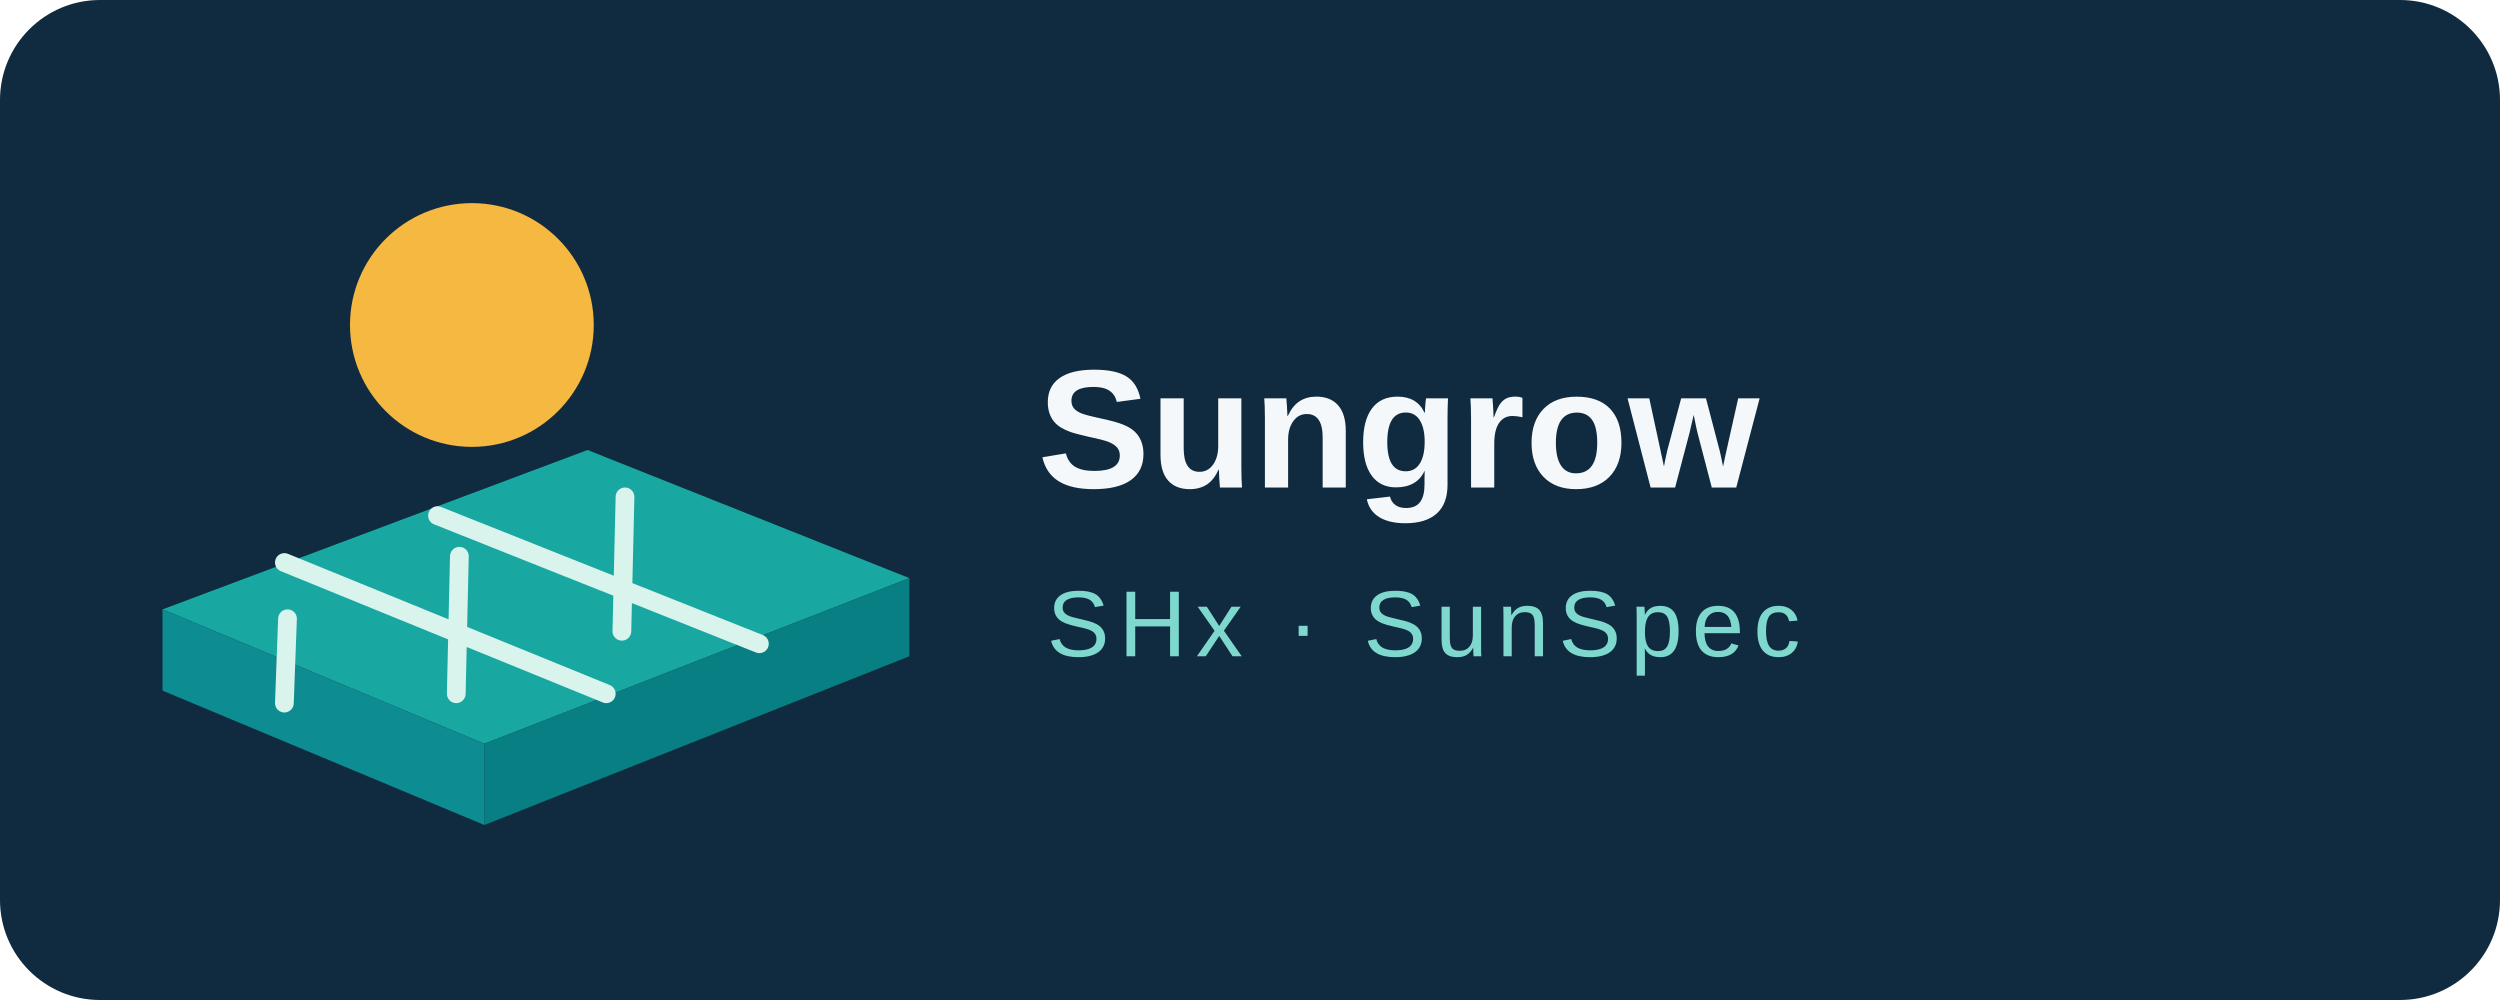
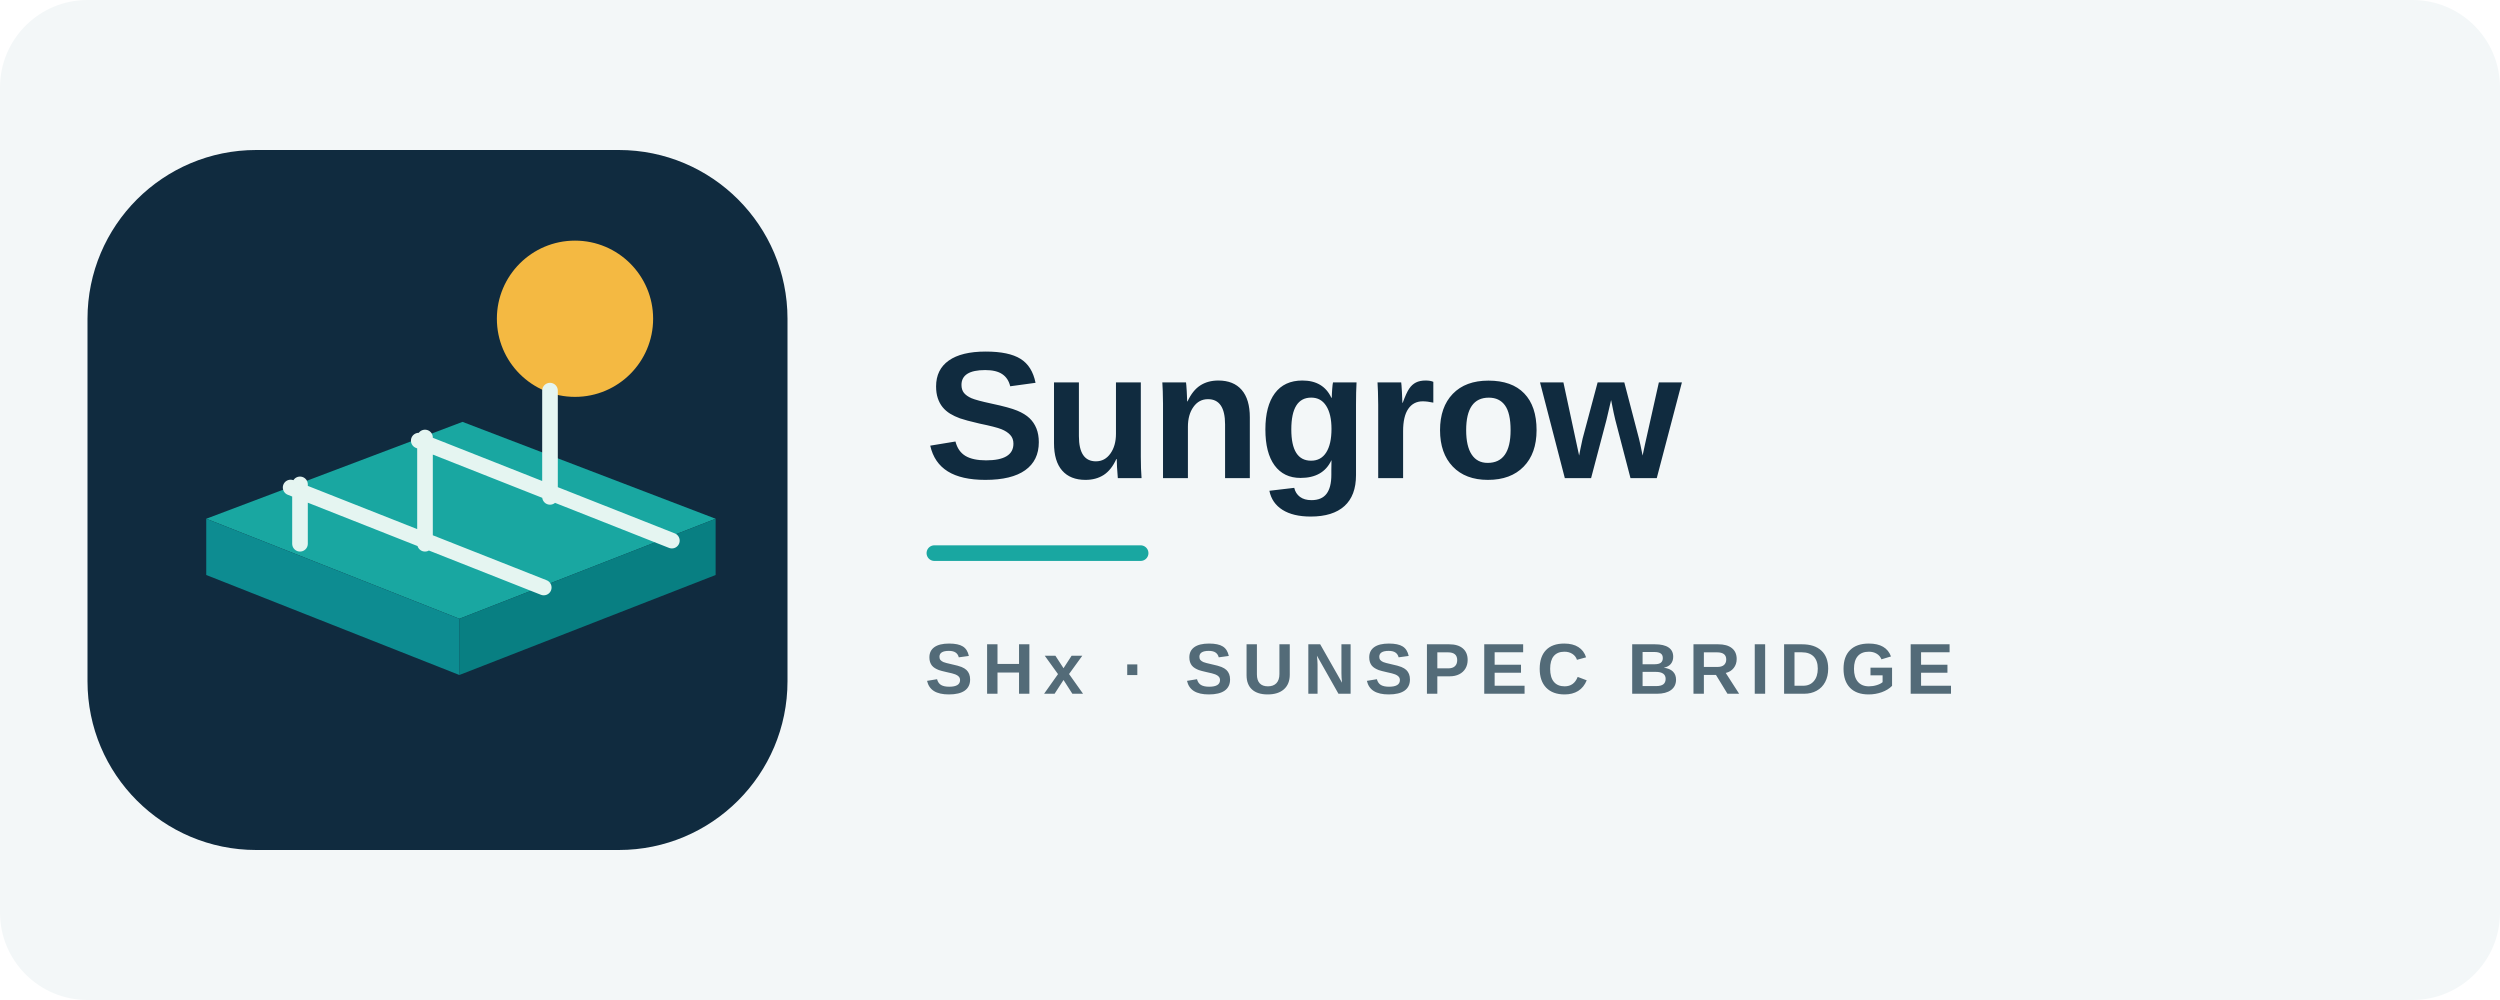
<svg xmlns="http://www.w3.org/2000/svg" width="800" height="320" viewBox="0 0 800 320">
-   <rect width="800" height="320" rx="32" fill="#102b3f" />
-   <circle cx="151" cy="104" r="39" fill="#f5b942" />
-   <path d="m52 195 136-51 103 41-136 53z" fill="#19a7a1" />
-   <path d="m155 238 136-53v25l-136 54z" fill="#087f82" />
-   <path d="m52 195 103 43v26L52 221z" fill="#0d8c91" />
-   <path d="m91 180 103 42m-54-57 103 41m-151-8-1 27m56-47-1 44m54-63-1 43" fill="none" stroke="#d9f3ed" stroke-linecap="round" stroke-width="6" />
-   <text x="332" y="156" fill="#f5f8fa" font-family="Arial, Helvetica, sans-serif" font-size="54" font-weight="700">Sungrow</text>
-   <text x="335" y="210" fill="#7fd8cd" font-family="Arial, Helvetica, sans-serif" font-size="30" letter-spacing="3">SHx · SunSpec</text>
+   <rect width="800" height="320" rx="28" fill="#f3f7f8" />
+   <rect x="28" y="48" width="224" height="224" rx="54" fill="#102b3f" />
+   <circle cx="184" cy="102" r="25" fill="#f4b942" />
+   <path d="m66 166 82-31 81 31-82 32z" fill="#19a7a1" />
+   <path d="m147 198 82-32v18l-82 32z" fill="#087f82" />
+   <path d="m66 166 81 32v18l-81-32z" fill="#0d8c91" />
+   <path d="m93 156 81 32m-40-47 81 32m-119-18v19m40-34v34m40-49v34" fill="none" stroke="#e5f5f1" stroke-linecap="round" stroke-width="5" />
+   <text x="296" y="153" fill="#102b3f" font-family="Arial, Helvetica, sans-serif" font-size="58" font-weight="700" letter-spacing="-1">Sungrow</text>
+   <path d="M299 177h66" stroke="#19a7a1" stroke-linecap="round" stroke-width="5" />
+   <text x="296" y="222" fill="#536b78" font-family="Arial, Helvetica, sans-serif" font-size="23" font-weight="600" letter-spacing="3">SHx · SUNSPEC BRIDGE</text>
</svg>
